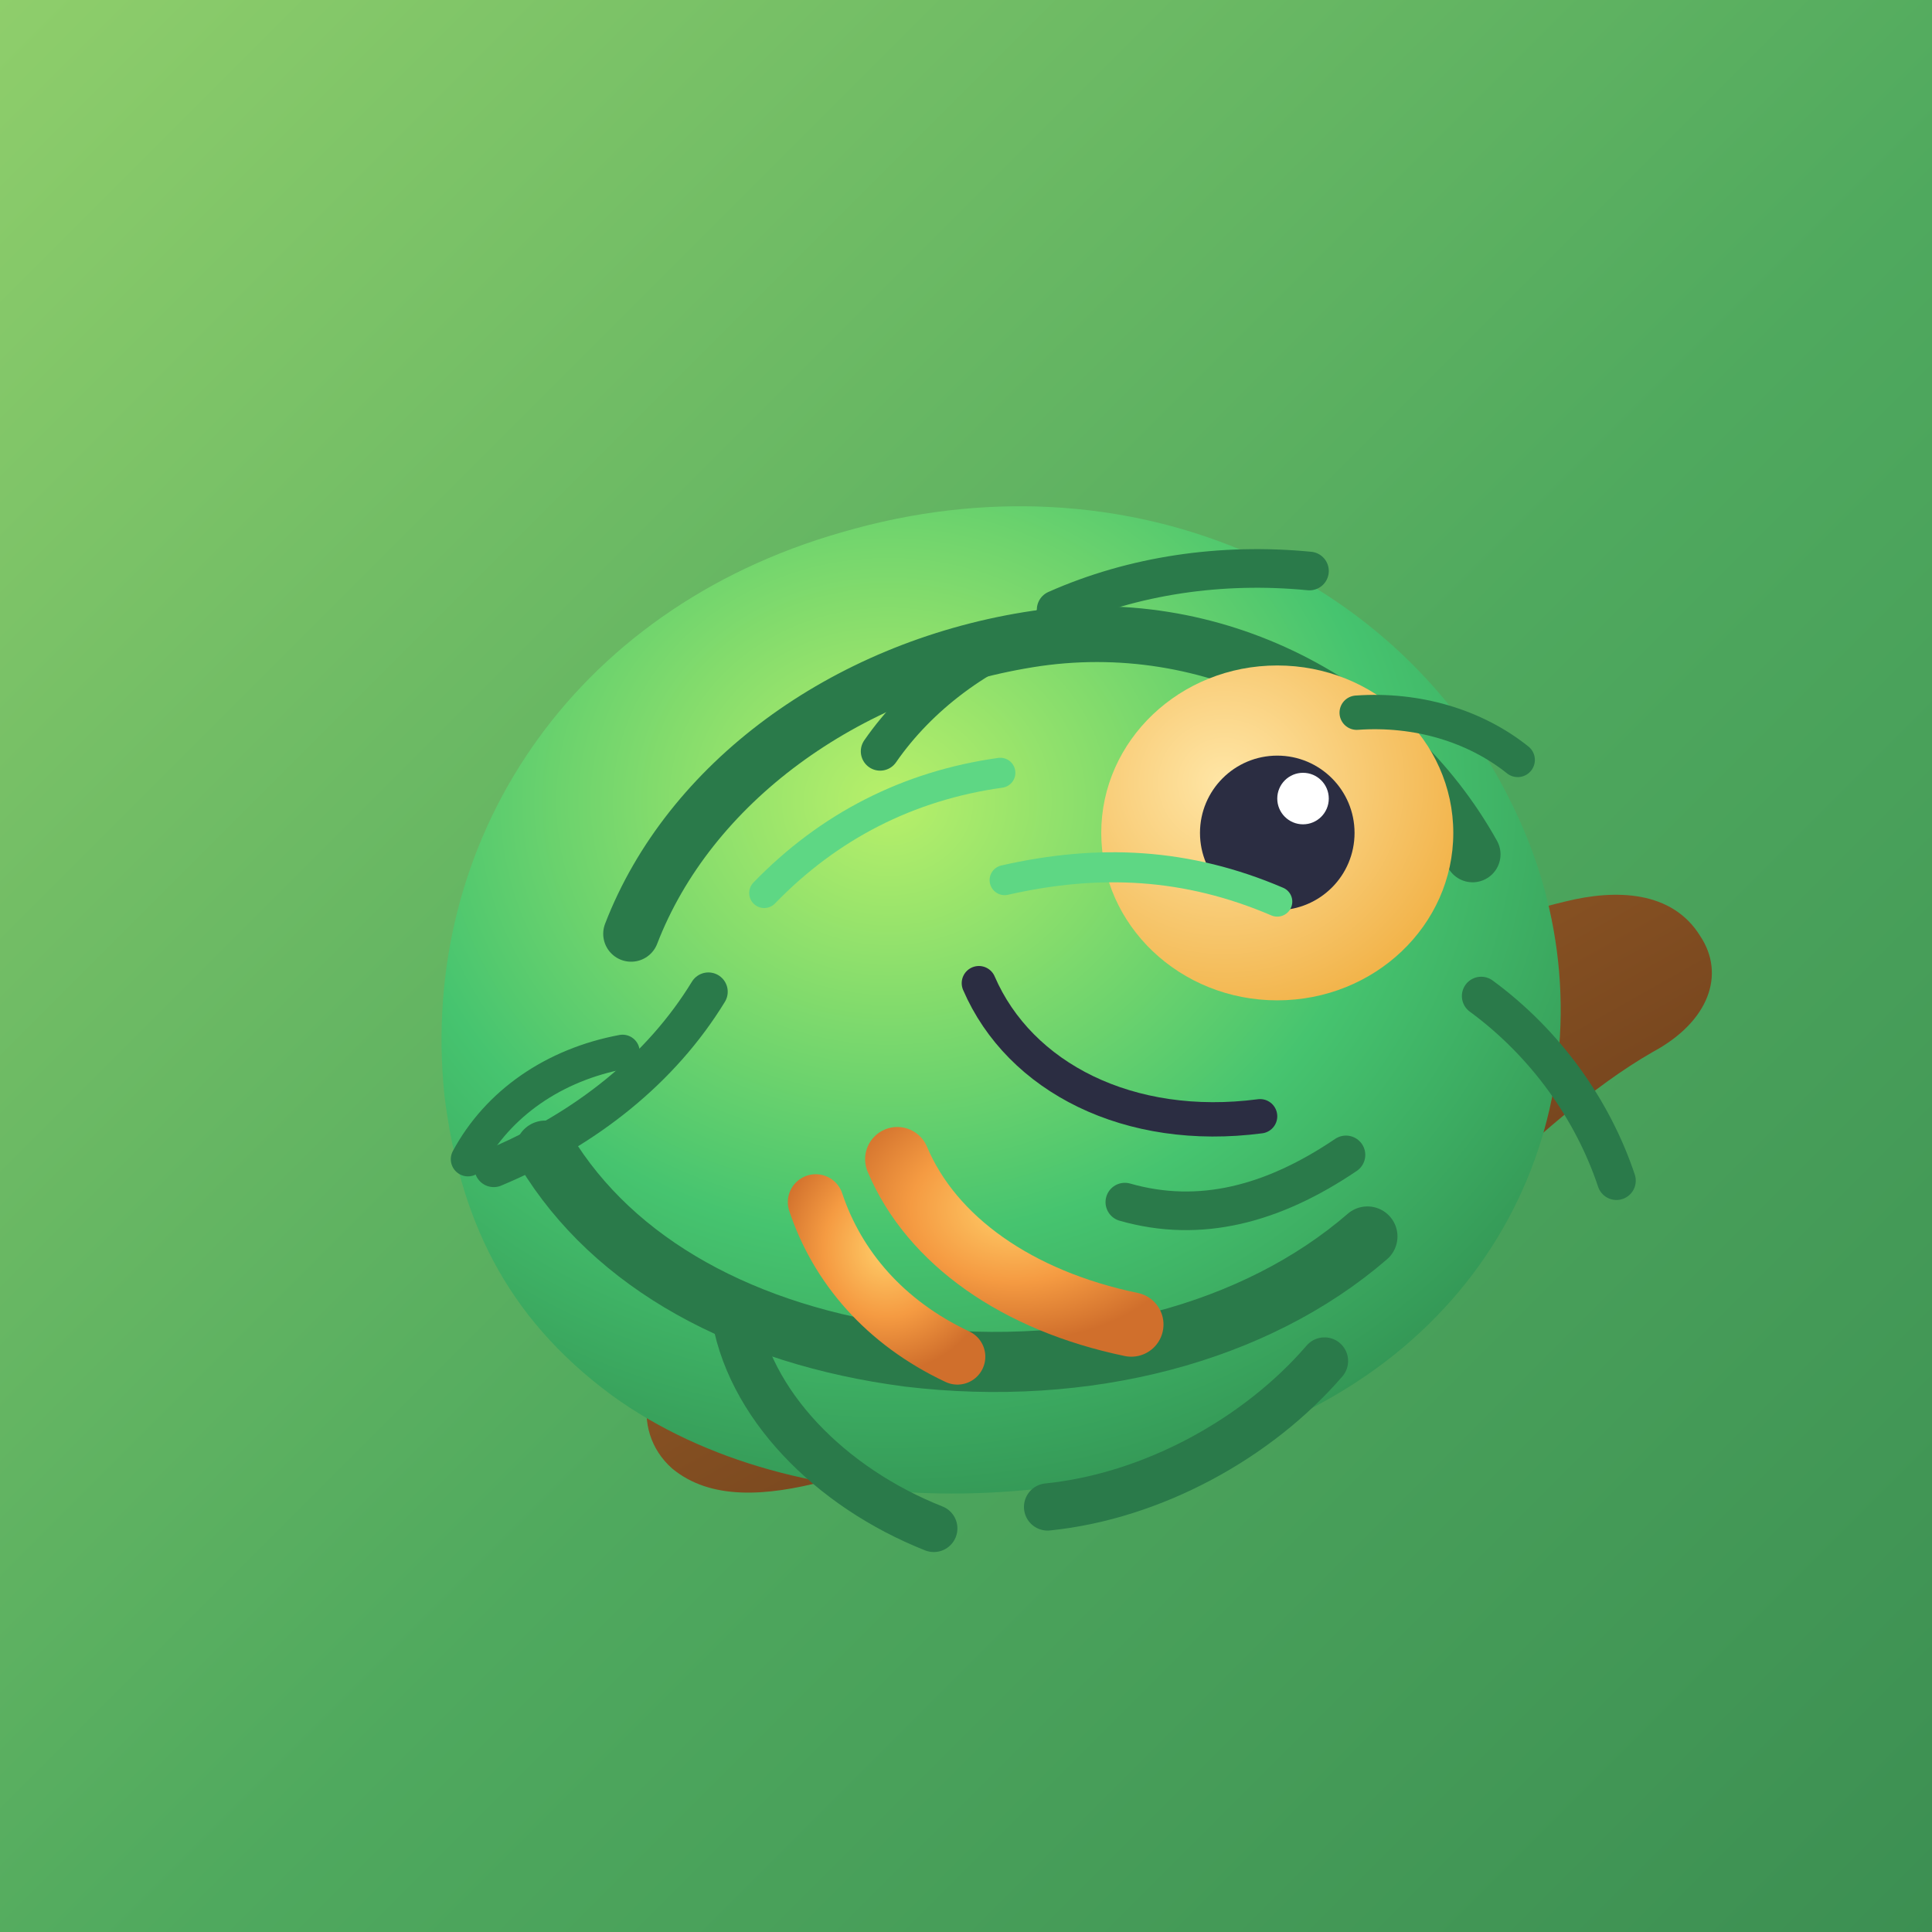
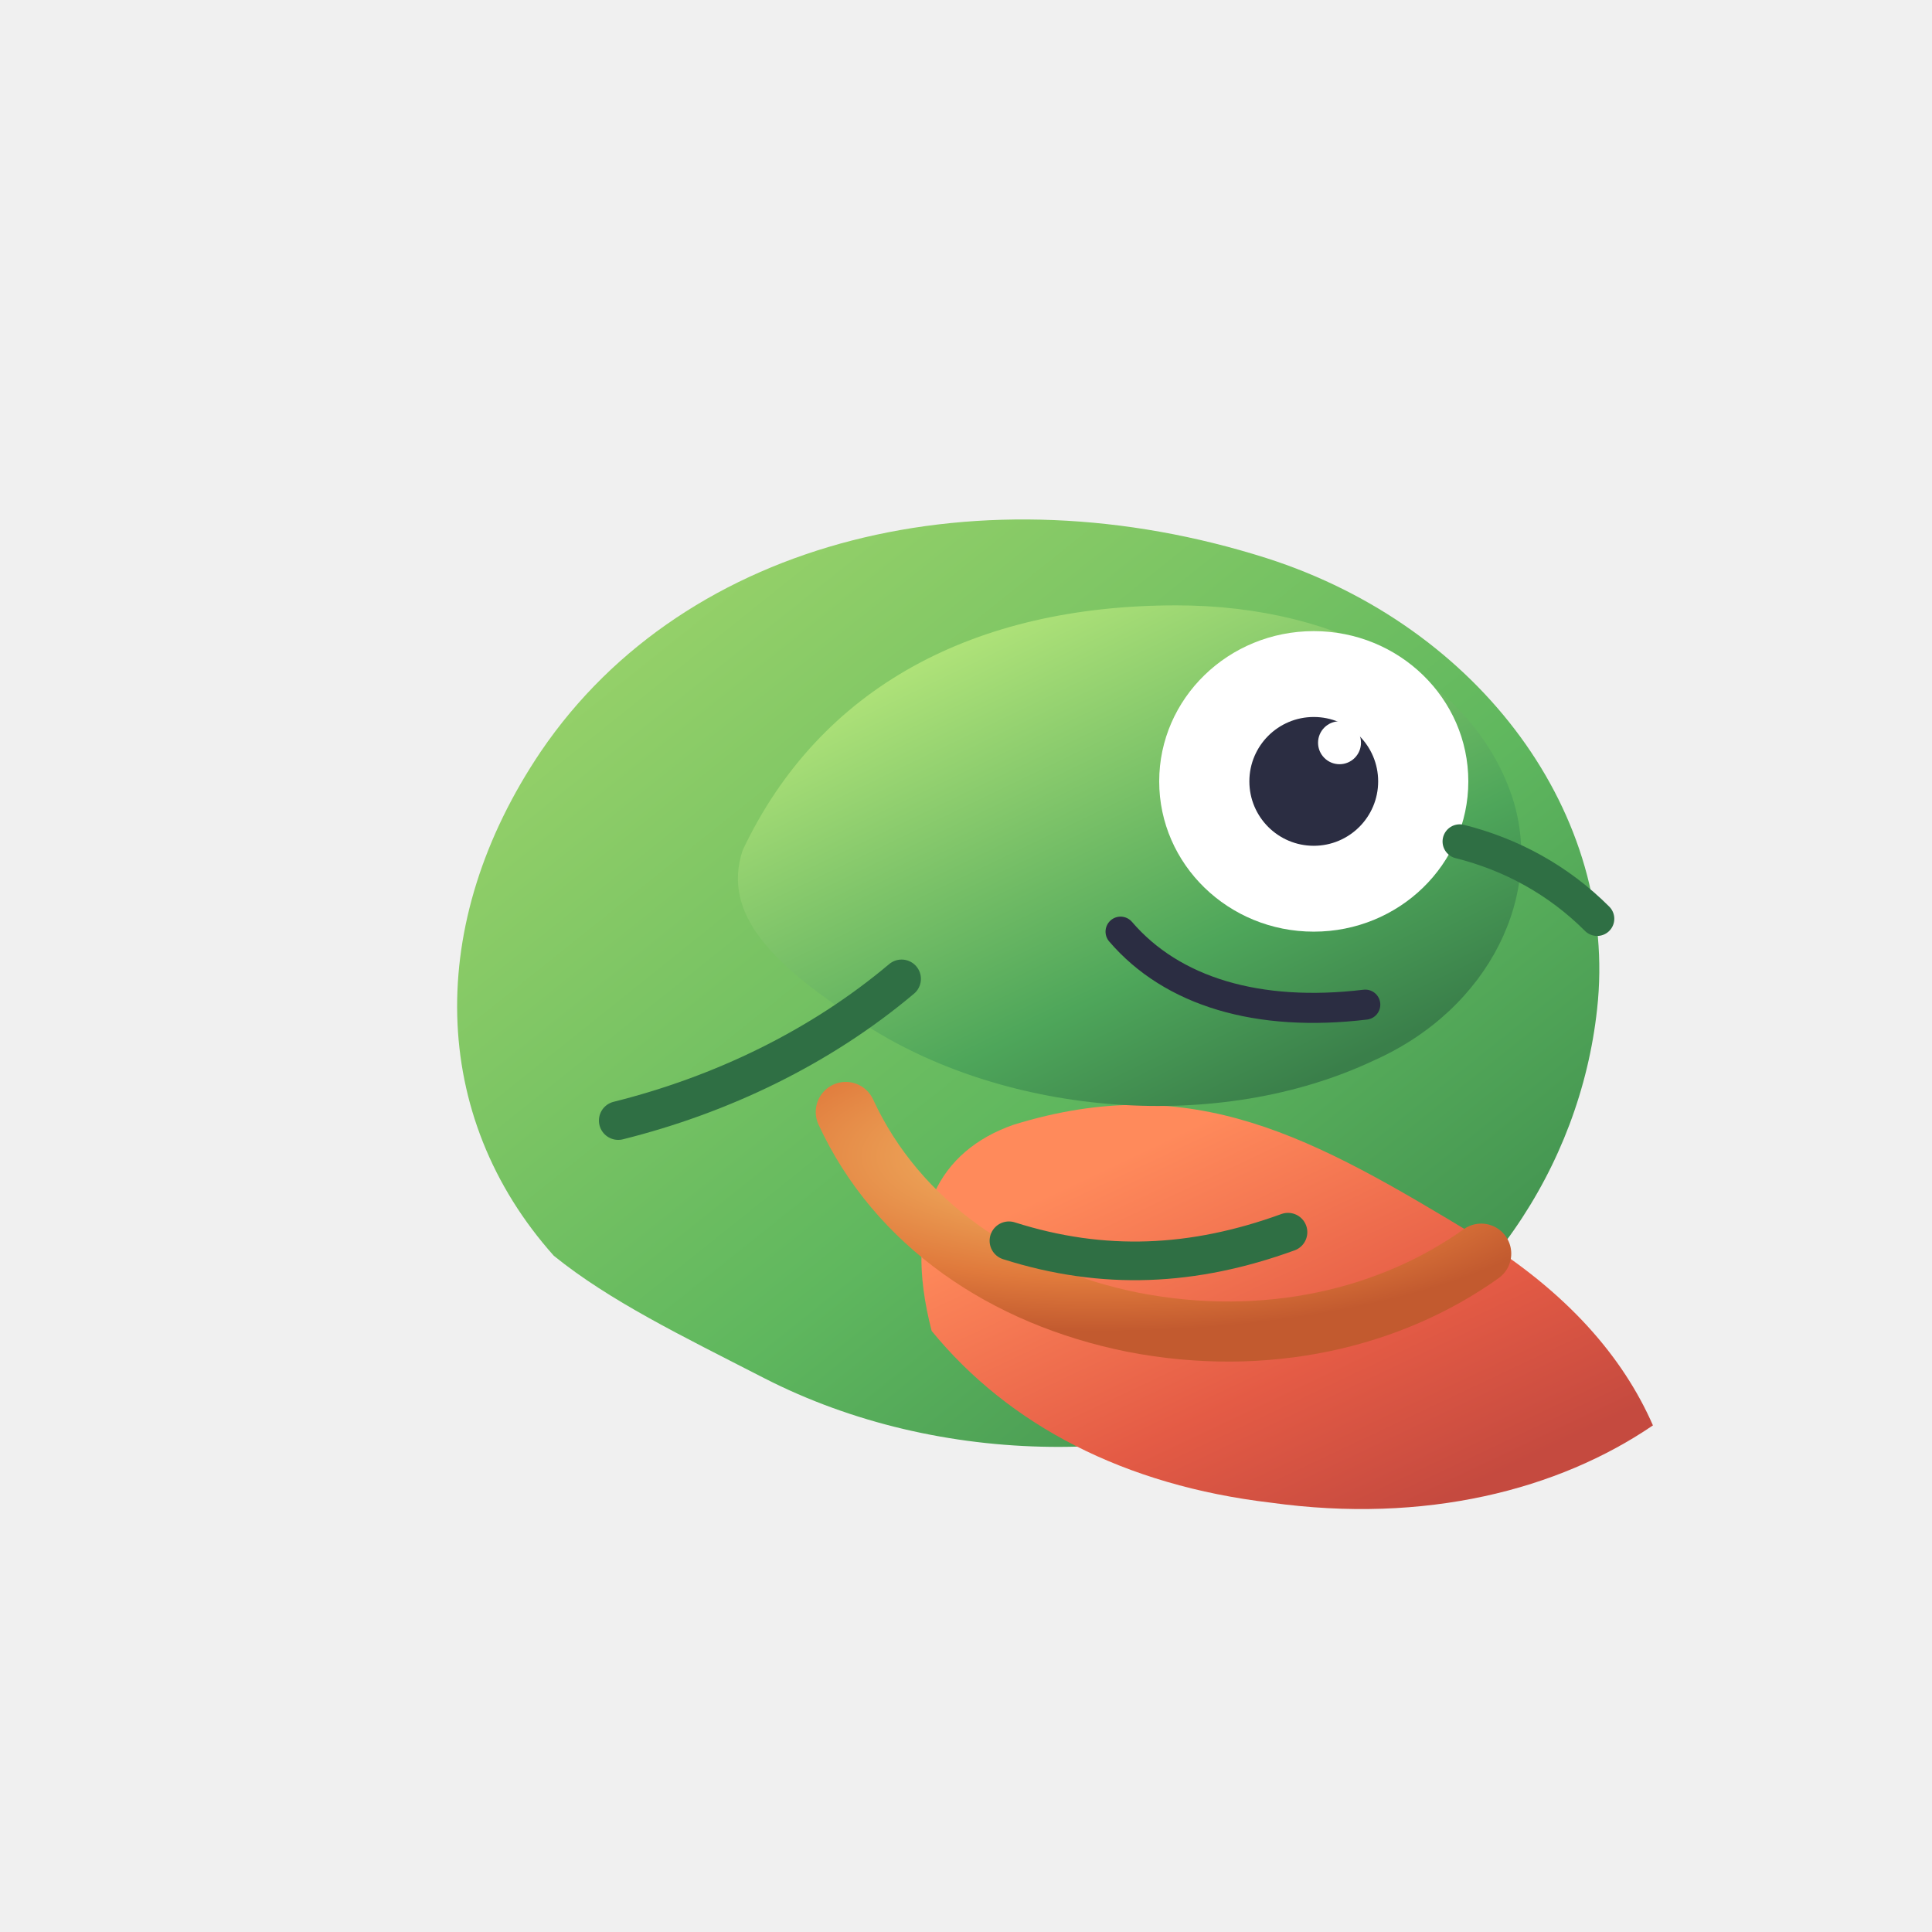
<svg xmlns="http://www.w3.org/2000/svg" width="900" height="900" viewBox="0 0 900 900" fill="none">
  <defs>
-     <linearGradient id="bg" x1="0" y1="0" x2="1" y2="1">
-       <stop offset="0%" stop-color="#8fce6b" />
-       <stop offset="55%" stop-color="#4fa95e" />
-       <stop offset="100%" stop-color="#3c8f52" />
+     <linearGradient id="body" x1="0.1" y1="0.1" x2="0.9" y2="0.9">
+       <stop offset="0%" stop-color="#9ad36a" />
+       <stop offset="60%" stop-color="#5fb75e" />
+       <stop offset="100%" stop-color="#3f8f4f" />
    </linearGradient>
-     <radialGradient id="skin" cx="0.4" cy="0.3" r="0.8">
-       <stop offset="0%" stop-color="#b8f06a" />
-       <stop offset="55%" stop-color="#46c46f" />
-       <stop offset="100%" stop-color="#2f8b4f" />
-     </radialGradient>
-     <radialGradient id="eye" cx="0.35" cy="0.35" r="0.7">
-       <stop offset="0%" stop-color="#ffe6a6" />
-       <stop offset="100%" stop-color="#f2b44b" />
-     </radialGradient>
-     <linearGradient id="branch" x1="0" y1="0" x2="1" y2="1">
-       <stop offset="0%" stop-color="#a5672b" />
-       <stop offset="60%" stop-color="#7a481f" />
-       <stop offset="100%" stop-color="#5a3518" />
+     <linearGradient id="head" x1="0.2" y1="0.1" x2="0.8" y2="0.9">
+       <stop offset="0%" stop-color="#b3e57a" />
+       <stop offset="70%" stop-color="#4ea65a" />
+       <stop offset="100%" stop-color="#3a7f4a" />
    </linearGradient>
-     <radialGradient id="throat" cx="0.5" cy="0.3" r="0.8">
-       <stop offset="0%" stop-color="#ffcf6a" />
-       <stop offset="55%" stop-color="#f59b42" />
-       <stop offset="100%" stop-color="#d06f2c" />
+     <linearGradient id="tail" x1="0.2" y1="0.2" x2="0.8" y2="0.9">
+       <stop offset="0%" stop-color="#ff8a5b" />
+       <stop offset="60%" stop-color="#e45b45" />
+       <stop offset="100%" stop-color="#c54a3f" />
+     </linearGradient>
+     <radialGradient id="belly" cx="0.4" cy="0.2" r="0.8">
+       <stop offset="0%" stop-color="#f7c56e" />
+       <stop offset="70%" stop-color="#e07a3c" />
+       <stop offset="100%" stop-color="#c25a2f" />
    </radialGradient>
  </defs>
-   <rect width="900" height="900" fill="url(#bg)" />
-   <path d="M530 640C590 628 640 602 686 558C713 532 742 506 770 490C796 476 804 454 792 436C779 415 753 414 729 420C682 431 637 458 586 502C551 531 504 552 456 561C406 572 358 586 326 612C299 635 293 666 313 684C331 699 357 697 384 690C429 676 474 656 530 640Z" fill="url(#branch)" />
-   <path d="M207 510C195 392 266 284 392 248C525 209 653 267 705 376C753 474 723 598 611 656C512 707 372 713 285 650C235 613 214 567 207 510Z" fill="url(#skin)" />
-   <path d="M294 435C321 365 393 312 479 298C565 284 647 328 686 398" stroke="#2a7a4a" stroke-width="26" stroke-linecap="round" />
-   <path d="M254 536C286 589 347 622 423 632C506 642 585 621 637 576" stroke="#2a7a4a" stroke-width="28" stroke-linecap="round" />
-   <path d="M342 610C348 654 387 693 435 712" stroke="#2a7a4a" stroke-width="22" stroke-linecap="round" />
-   <path d="M488 702C537 697 586 670 617 634" stroke="#2a7a4a" stroke-width="22" stroke-linecap="round" />
-   <ellipse cx="595" cy="388" rx="82" ry="78" fill="url(#eye)" />
-   <circle cx="595" cy="388" r="36" fill="#2b2d42" />
-   <circle cx="607" cy="372" r="12" fill="#ffffff" />
-   <path d="M456 458C475 502 526 528 587 520" stroke="#2b2d42" stroke-width="16" stroke-linecap="round" />
-   <path d="M410 350C428 324 456 303 488 292" stroke="#2a7a4a" stroke-width="18" stroke-linecap="round" />
-   <path d="M492 284C528 268 569 262 610 266" stroke="#2a7a4a" stroke-width="18" stroke-linecap="round" />
-   <path d="M330 462C308 498 273 526 230 544" stroke="#2a7a4a" stroke-width="18" stroke-linecap="round" />
-   <path d="M690 464C720 486 742 517 753 550" stroke="#2a7a4a" stroke-width="18" stroke-linecap="round" />
-   <path d="M418 540C434 578 474 606 527 617" stroke="url(#throat)" stroke-width="30" stroke-linecap="round" />
-   <path d="M380 560C390 590 412 616 446 632" stroke="url(#throat)" stroke-width="26" stroke-linecap="round" />
-   <path d="M524 560C559 570 593 561 627 538" stroke="#2a7a4a" stroke-width="18" stroke-linecap="round" />
-   <path d="M290 490C258 496 232 514 218 540" stroke="#2a7a4a" stroke-width="16" stroke-linecap="round" />
-   <path d="M632 332C660 330 687 338 707 354" stroke="#2a7a4a" stroke-width="16" stroke-linecap="round" />
-   <path d="M356 416C386 385 423 366 466 360" stroke="#5ed784" stroke-width="14" stroke-linecap="round" />
-   <path d="M468 410C512 400 553 402 595 420" stroke="#5ed784" stroke-width="14" stroke-linecap="round" />
+   <path d="M258 585C200 520 198 430 252 350C320 250 458 218 590 260C690 292 754 380 744 470C736 544 690 612 620 646C542 684 438 684 356 642C317 622 284 606 258 585Z" fill="url(#body)" />
+   <path d="M434 620C470 664 524 692 592 700C664 710 726 694 770 664C756 632 730 602 688 576C612 530 556 498 472 524C438 536 420 566 434 620Z" fill="url(#tail)" />
+   <path d="M346 396C382 320 454 282 548 282C626 282 686 318 704 370C720 416 694 470 640 494C568 528 470 520 404 478C360 450 336 426 346 396Z" fill="url(#head)" />
+   <path d="M394 518C418 570 468 604 528 616C590 628 648 614 690 584" stroke="url(#belly)" stroke-width="28" stroke-linecap="round" />
+   <path d="M470 578C514 592 556 590 600 574" stroke="#2f6f44" stroke-width="18" stroke-linecap="round" />
+   <ellipse cx="612" cy="364" rx="72" ry="70" fill="#ffffff" />
+   <circle cx="612" cy="364" r="30" fill="#2b2d42" />
+   <circle cx="624" cy="346" r="10" fill="#ffffff" />
+   <path d="M522 434C546 462 586 474 636 468" stroke="#2b2d42" stroke-width="14" stroke-linecap="round" />
+   <path d="M420 456C382 488 336 510 288 522" stroke="#2f6f44" stroke-width="18" stroke-linecap="round" />
+   <path d="M680 392C704 398 726 410 744 428" stroke="#2f6f44" stroke-width="16" stroke-linecap="round" />
</svg>
